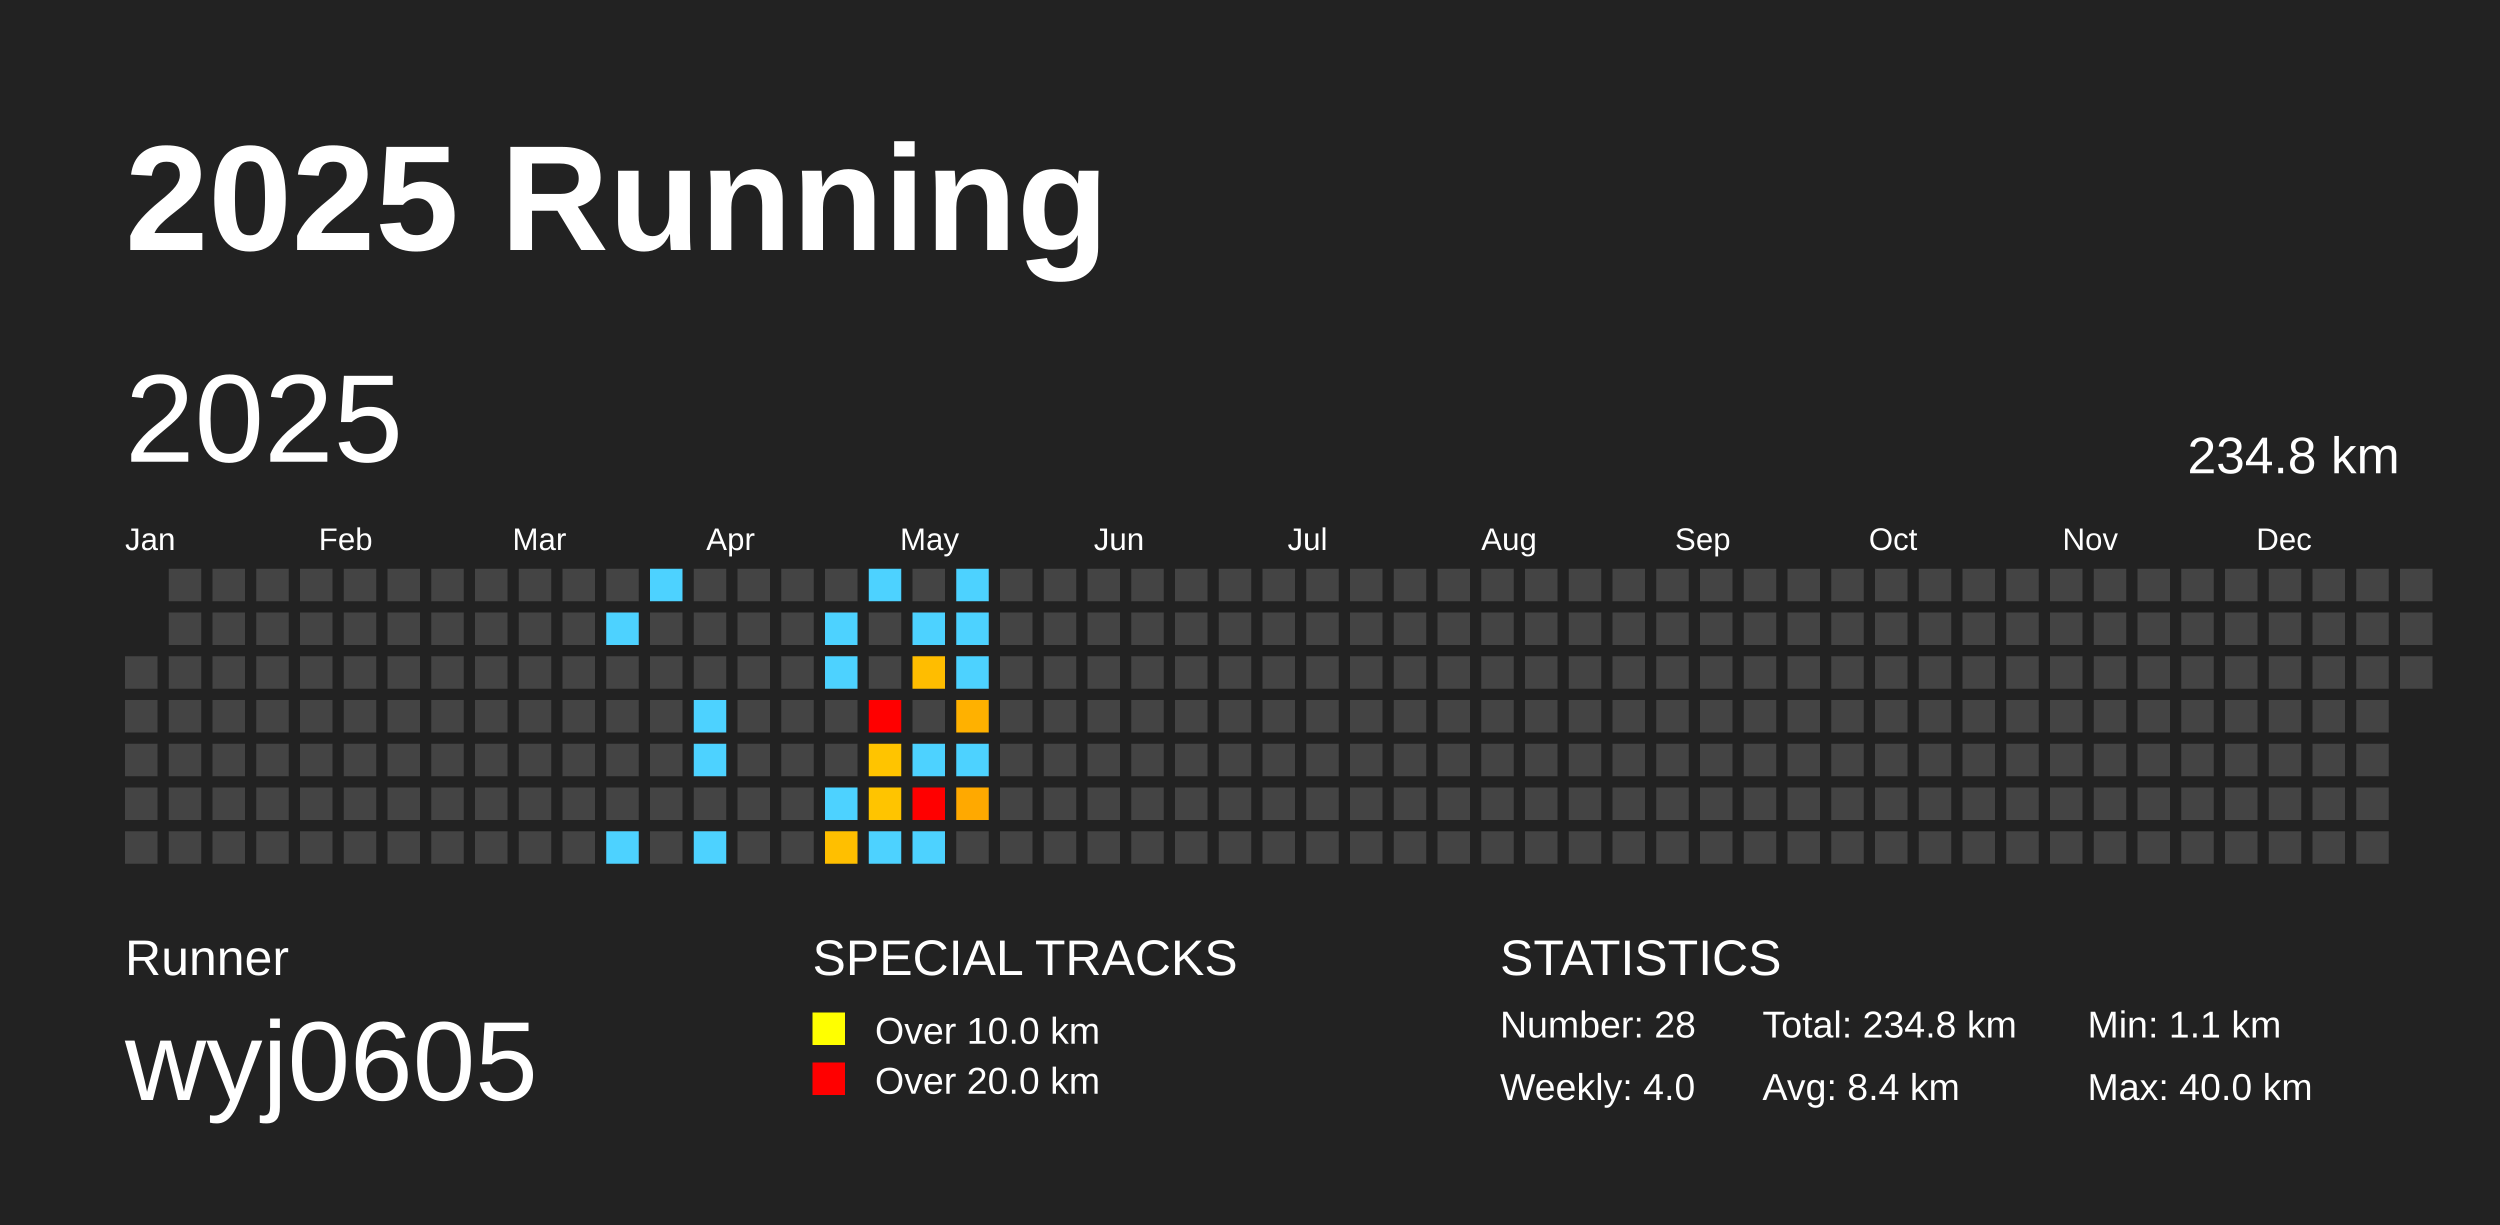
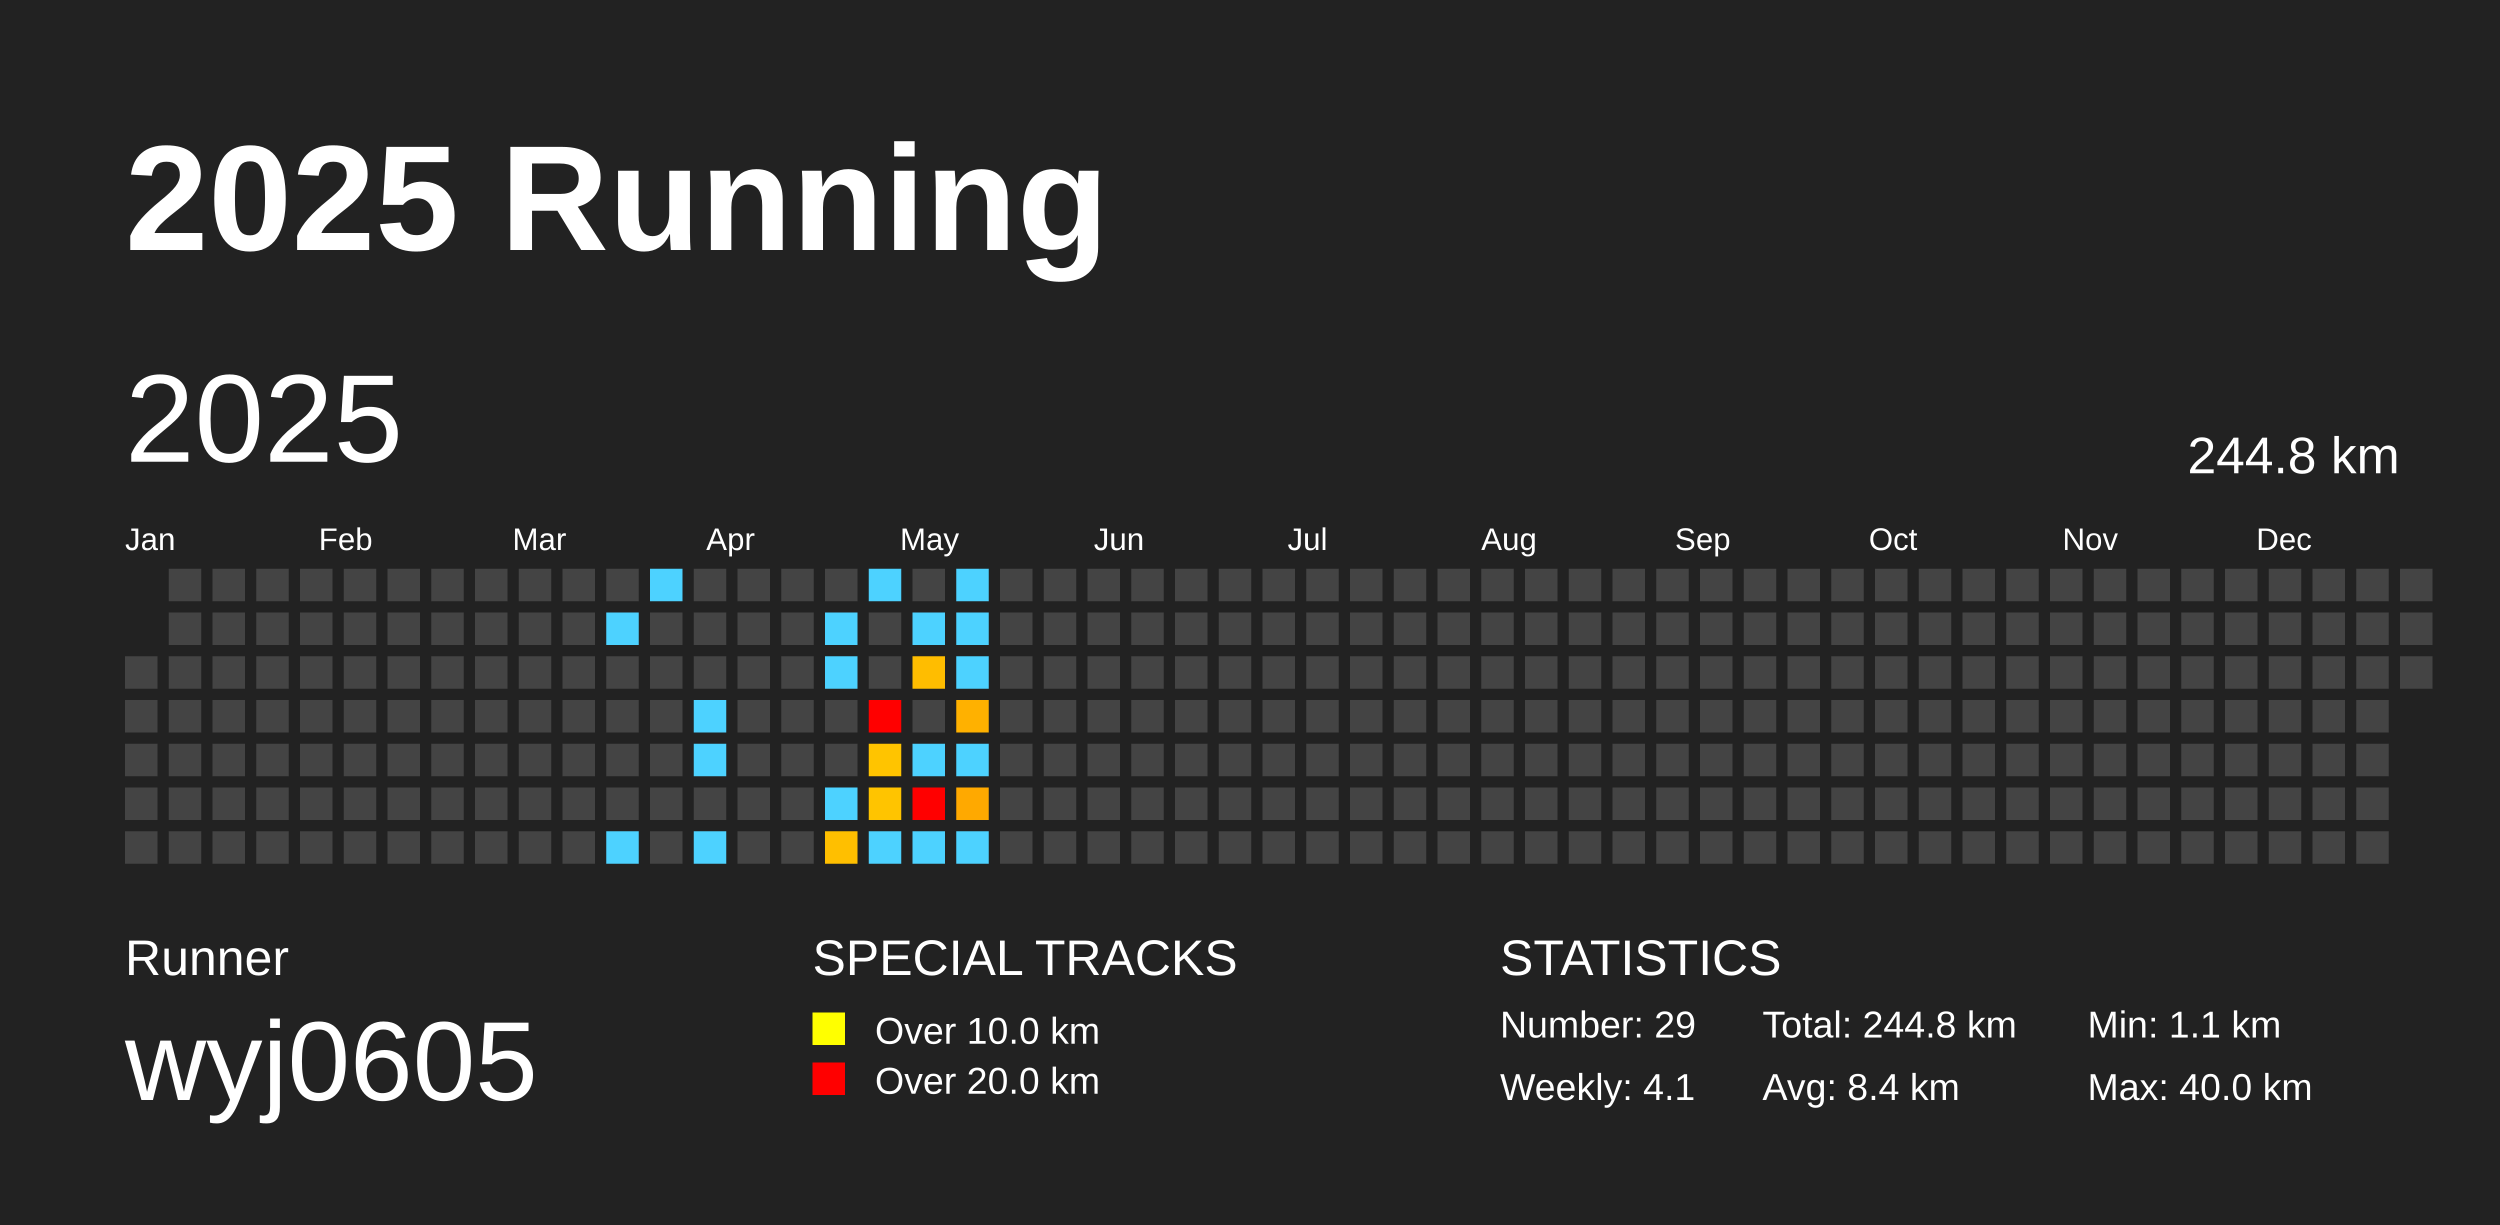
<svg xmlns="http://www.w3.org/2000/svg" baseProfile="full" height="98mm" version="1.1" viewBox="0,0,200,98" width="200mm">
  <defs />
  <rect fill="#222222" height="98" width="200" x="0" y="0" />
  <text fill="#FFFFFF" style="font-size:12px; font-family:Arial; font-weight:bold;" x="10" y="20">2025 Running</text>
  <text fill="#FFFFFF" style="font-size:4px; font-family:Arial" x="10" y="78">Runner</text>
  <text fill="#FFFFFF" style="font-size:9px; font-family:Arial" x="10" y="88">wyj0605</text>
  <text fill="#FFFFFF" style="font-size:4px; font-family:Arial" x="65" y="78">SPECIAL TRACKS</text>
  <rect fill="yellow" height="2.6" width="2.6" x="65" y="81" />
  <text fill="#FFFFFF" style="font-size:3px; font-family:Arial" x="70" y="83.5">Over 10.0 km</text>
  <rect fill="red" height="2.6" width="2.6" x="65" y="85" />
  <text fill="#FFFFFF" style="font-size:3px; font-family:Arial" x="70" y="87.5">Over 20.0 km</text>
  <text fill="#FFFFFF" style="font-size:4px; font-family:Arial" x="120" y="78">STATISTICS</text>
-   <text fill="#FFFFFF" style="font-size:3px; font-family:Arial" x="120" y="83">Number: 28</text>
-   <text fill="#FFFFFF" style="font-size:3px; font-family:Arial" x="120" y="88">Weekly: 4.0</text>
-   <text fill="#FFFFFF" style="font-size:3px; font-family:Arial" x="141" y="83">Total: 234.8 km</text>
+   <text fill="#FFFFFF" style="font-size:3px; font-family:Arial" x="120" y="83">Number: 29</text>
+   <text fill="#FFFFFF" style="font-size:3px; font-family:Arial" x="120" y="88">Weekly: 4.1</text>
+   <text fill="#FFFFFF" style="font-size:3px; font-family:Arial" x="141" y="83">Total: 244.8 km</text>
  <text fill="#FFFFFF" style="font-size:3px; font-family:Arial" x="141" y="88">Avg: 8.4 km</text>
  <text fill="#FFFFFF" style="font-size:3px; font-family:Arial" x="167" y="83">Min: 1.1 km</text>
  <text fill="#FFFFFF" style="font-size:3px; font-family:Arial" x="167" y="88">Max: 40.0 km</text>
  <text dominant-baseline="hanging" fill="#FFFFFF" style="font-size:10.0px; font-family:Arial;" x="10" y="30">2025</text>
-   <text dominant-baseline="hanging" fill="#FFFFFF" style="font-size:4.125px; font-family:Arial;" x="175" y="35">234.8 km</text>
+   <text dominant-baseline="hanging" fill="#FFFFFF" style="font-size:4.125px; font-family:Arial;" x="175" y="35">244.8 km</text>
  <text fill="#FFFFFF" style="font-size:2.5px; font-family:Arial" x="10.0" y="44">Jan</text>
  <text fill="#FFFFFF" style="font-size:2.5px; font-family:Arial" x="25.5" y="44">Feb</text>
  <text fill="#FFFFFF" style="font-size:2.5px; font-family:Arial" x="41.0" y="44">Mar</text>
  <text fill="#FFFFFF" style="font-size:2.5px; font-family:Arial" x="56.5" y="44">Apr</text>
  <text fill="#FFFFFF" style="font-size:2.5px; font-family:Arial" x="72.0" y="44">May</text>
  <text fill="#FFFFFF" style="font-size:2.5px; font-family:Arial" x="87.5" y="44">Jun</text>
  <text fill="#FFFFFF" style="font-size:2.5px; font-family:Arial" x="103.0" y="44">Jul</text>
  <text fill="#FFFFFF" style="font-size:2.5px; font-family:Arial" x="118.5" y="44">Aug</text>
  <text fill="#FFFFFF" style="font-size:2.5px; font-family:Arial" x="134.0" y="44">Sep</text>
  <text fill="#FFFFFF" style="font-size:2.5px; font-family:Arial" x="149.5" y="44">Oct</text>
  <text fill="#FFFFFF" style="font-size:2.5px; font-family:Arial" x="165.0" y="44">Nov</text>
  <text fill="#FFFFFF" style="font-size:2.5px; font-family:Arial" x="180.5" y="44">Dec</text>
  <rect fill="#444444" height="2.6" width="2.6" x="10.0" y="52.5" />
  <rect fill="#444444" height="2.6" width="2.6" x="10.0" y="56.0" />
  <rect fill="#444444" height="2.6" width="2.6" x="10.0" y="59.5" />
  <rect fill="#444444" height="2.6" width="2.6" x="10.0" y="63.0" />
  <rect fill="#444444" height="2.6" width="2.6" x="10.0" y="66.5" />
  <rect fill="#444444" height="2.6" width="2.6" x="13.5" y="45.5" />
  <rect fill="#444444" height="2.6" width="2.6" x="13.5" y="49.0" />
  <rect fill="#444444" height="2.6" width="2.6" x="13.5" y="52.5" />
  <rect fill="#444444" height="2.6" width="2.6" x="13.5" y="56.0" />
  <rect fill="#444444" height="2.6" width="2.6" x="13.5" y="59.5" />
  <rect fill="#444444" height="2.6" width="2.6" x="13.5" y="63.0" />
  <rect fill="#444444" height="2.6" width="2.6" x="13.5" y="66.5" />
  <rect fill="#444444" height="2.6" width="2.6" x="17.0" y="45.5" />
  <rect fill="#444444" height="2.6" width="2.6" x="17.0" y="49.0" />
  <rect fill="#444444" height="2.6" width="2.6" x="17.0" y="52.5" />
  <rect fill="#444444" height="2.6" width="2.6" x="17.0" y="56.0" />
  <rect fill="#444444" height="2.6" width="2.6" x="17.0" y="59.5" />
  <rect fill="#444444" height="2.6" width="2.6" x="17.0" y="63.0" />
  <rect fill="#444444" height="2.6" width="2.6" x="17.0" y="66.5" />
  <rect fill="#444444" height="2.6" width="2.6" x="20.5" y="45.5" />
  <rect fill="#444444" height="2.6" width="2.6" x="20.5" y="49.0" />
  <rect fill="#444444" height="2.6" width="2.6" x="20.5" y="52.5" />
  <rect fill="#444444" height="2.6" width="2.6" x="20.5" y="56.0" />
  <rect fill="#444444" height="2.6" width="2.6" x="20.5" y="59.5" />
  <rect fill="#444444" height="2.6" width="2.6" x="20.5" y="63.0" />
  <rect fill="#444444" height="2.6" width="2.6" x="20.5" y="66.5" />
  <rect fill="#444444" height="2.6" width="2.6" x="24.0" y="45.5" />
  <rect fill="#444444" height="2.6" width="2.6" x="24.0" y="49.0" />
  <rect fill="#444444" height="2.6" width="2.6" x="24.0" y="52.5" />
  <rect fill="#444444" height="2.6" width="2.6" x="24.0" y="56.0" />
  <rect fill="#444444" height="2.6" width="2.6" x="24.0" y="59.5" />
  <rect fill="#444444" height="2.6" width="2.6" x="24.0" y="63.0" />
  <rect fill="#444444" height="2.6" width="2.6" x="24.0" y="66.5" />
  <rect fill="#444444" height="2.6" width="2.6" x="27.5" y="45.5" />
  <rect fill="#444444" height="2.6" width="2.6" x="27.5" y="49.0" />
  <rect fill="#444444" height="2.6" width="2.6" x="27.5" y="52.5" />
  <rect fill="#444444" height="2.6" width="2.6" x="27.5" y="56.0" />
  <rect fill="#444444" height="2.6" width="2.6" x="27.5" y="59.5" />
  <rect fill="#444444" height="2.6" width="2.6" x="27.5" y="63.0" />
  <rect fill="#444444" height="2.6" width="2.6" x="27.5" y="66.5" />
  <rect fill="#444444" height="2.6" width="2.6" x="31.0" y="45.5" />
  <rect fill="#444444" height="2.6" width="2.6" x="31.0" y="49.0" />
  <rect fill="#444444" height="2.6" width="2.6" x="31.0" y="52.5" />
  <rect fill="#444444" height="2.6" width="2.6" x="31.0" y="56.0" />
  <rect fill="#444444" height="2.6" width="2.6" x="31.0" y="59.5" />
  <rect fill="#444444" height="2.6" width="2.6" x="31.0" y="63.0" />
  <rect fill="#444444" height="2.6" width="2.6" x="31.0" y="66.5" />
  <rect fill="#444444" height="2.6" width="2.6" x="34.5" y="45.5" />
  <rect fill="#444444" height="2.6" width="2.6" x="34.5" y="49.0" />
  <rect fill="#444444" height="2.6" width="2.6" x="34.5" y="52.5" />
  <rect fill="#444444" height="2.6" width="2.6" x="34.5" y="56.0" />
  <rect fill="#444444" height="2.6" width="2.6" x="34.5" y="59.5" />
  <rect fill="#444444" height="2.6" width="2.6" x="34.5" y="63.0" />
  <rect fill="#444444" height="2.6" width="2.6" x="34.5" y="66.5" />
  <rect fill="#444444" height="2.6" width="2.6" x="38.0" y="45.5" />
  <rect fill="#444444" height="2.6" width="2.6" x="38.0" y="49.0" />
  <rect fill="#444444" height="2.6" width="2.6" x="38.0" y="52.5" />
  <rect fill="#444444" height="2.6" width="2.6" x="38.0" y="56.0" />
  <rect fill="#444444" height="2.6" width="2.6" x="38.0" y="59.5" />
  <rect fill="#444444" height="2.6" width="2.6" x="38.0" y="63.0" />
  <rect fill="#444444" height="2.6" width="2.6" x="38.0" y="66.5" />
  <rect fill="#444444" height="2.6" width="2.6" x="41.5" y="45.5" />
  <rect fill="#444444" height="2.6" width="2.6" x="41.5" y="49.0" />
  <rect fill="#444444" height="2.6" width="2.6" x="41.5" y="52.5" />
  <rect fill="#444444" height="2.6" width="2.6" x="41.5" y="56.0" />
  <rect fill="#444444" height="2.6" width="2.6" x="41.5" y="59.5" />
  <rect fill="#444444" height="2.6" width="2.6" x="41.5" y="63.0" />
  <rect fill="#444444" height="2.6" width="2.6" x="41.5" y="66.5" />
  <rect fill="#444444" height="2.6" width="2.6" x="45.0" y="45.5" />
  <rect fill="#444444" height="2.6" width="2.6" x="45.0" y="49.0" />
  <rect fill="#444444" height="2.6" width="2.6" x="45.0" y="52.5" />
  <rect fill="#444444" height="2.6" width="2.6" x="45.0" y="56.0" />
  <rect fill="#444444" height="2.6" width="2.6" x="45.0" y="59.5" />
  <rect fill="#444444" height="2.6" width="2.6" x="45.0" y="63.0" />
  <rect fill="#444444" height="2.6" width="2.6" x="45.0" y="66.5" />
  <rect fill="#444444" height="2.6" width="2.6" x="48.5" y="45.5" />
  <rect fill="#4dd2ff" height="2.6" width="2.6" x="48.5" y="49.0" />
  <rect fill="#444444" height="2.6" width="2.6" x="48.5" y="52.5" />
  <rect fill="#444444" height="2.6" width="2.6" x="48.5" y="56.0" />
  <rect fill="#444444" height="2.6" width="2.6" x="48.5" y="59.5" />
  <rect fill="#444444" height="2.6" width="2.6" x="48.5" y="63.0" />
  <rect fill="#4dd2ff" height="2.6" width="2.6" x="48.5" y="66.5" />
  <rect fill="#4dd2ff" height="2.6" width="2.6" x="52.0" y="45.5" />
  <rect fill="#444444" height="2.6" width="2.6" x="52.0" y="49.0" />
  <rect fill="#444444" height="2.6" width="2.6" x="52.0" y="52.5" />
  <rect fill="#444444" height="2.6" width="2.6" x="52.0" y="56.0" />
  <rect fill="#444444" height="2.6" width="2.6" x="52.0" y="59.5" />
  <rect fill="#444444" height="2.6" width="2.6" x="52.0" y="63.0" />
  <rect fill="#444444" height="2.6" width="2.6" x="52.0" y="66.5" />
  <rect fill="#444444" height="2.6" width="2.6" x="55.5" y="45.5" />
  <rect fill="#444444" height="2.6" width="2.6" x="55.5" y="49.0" />
  <rect fill="#444444" height="2.6" width="2.6" x="55.5" y="52.5" />
  <rect fill="#4dd2ff" height="2.6" width="2.6" x="55.5" y="56.0" />
  <rect fill="#4dd2ff" height="2.6" width="2.6" x="55.5" y="59.5" />
  <rect fill="#444444" height="2.6" width="2.6" x="55.5" y="63.0" />
  <rect fill="#4dd2ff" height="2.6" width="2.6" x="55.5" y="66.5" />
  <rect fill="#444444" height="2.6" width="2.6" x="59.0" y="45.5" />
  <rect fill="#444444" height="2.6" width="2.6" x="59.0" y="49.0" />
  <rect fill="#444444" height="2.6" width="2.6" x="59.0" y="52.5" />
  <rect fill="#444444" height="2.6" width="2.6" x="59.0" y="56.0" />
  <rect fill="#444444" height="2.6" width="2.6" x="59.0" y="59.5" />
  <rect fill="#444444" height="2.6" width="2.6" x="59.0" y="63.0" />
  <rect fill="#444444" height="2.6" width="2.6" x="59.0" y="66.5" />
  <rect fill="#444444" height="2.6" width="2.6" x="62.5" y="45.5" />
  <rect fill="#444444" height="2.6" width="2.6" x="62.5" y="49.0" />
  <rect fill="#444444" height="2.6" width="2.6" x="62.5" y="52.5" />
  <rect fill="#444444" height="2.6" width="2.6" x="62.5" y="56.0" />
  <rect fill="#444444" height="2.6" width="2.6" x="62.5" y="59.5" />
  <rect fill="#444444" height="2.6" width="2.6" x="62.5" y="63.0" />
  <rect fill="#444444" height="2.6" width="2.6" x="62.5" y="66.5" />
  <rect fill="#444444" height="2.6" width="2.6" x="66.0" y="45.5" />
  <rect fill="#4dd2ff" height="2.6" width="2.6" x="66.0" y="49.0" />
  <rect fill="#4dd2ff" height="2.6" width="2.6" x="66.0" y="52.5" />
  <rect fill="#444444" height="2.6" width="2.6" x="66.0" y="56.0" />
  <rect fill="#444444" height="2.6" width="2.6" x="66.0" y="59.5" />
  <rect fill="#4dd2ff" height="2.6" width="2.6" x="66.0" y="63.0" />
  <rect fill="#ffbf00" height="2.6" width="2.6" x="66.0" y="66.5" />
  <rect fill="#4dd2ff" height="2.6" width="2.6" x="69.5" y="45.5" />
  <rect fill="#444444" height="2.6" width="2.6" x="69.5" y="49.0" />
  <rect fill="#444444" height="2.6" width="2.6" x="69.5" y="52.5" />
  <rect fill="red" height="2.6" width="2.6" x="69.5" y="56.0" />
  <rect fill="#ffc400" height="2.6" width="2.6" x="69.5" y="59.5" />
  <rect fill="#ffc400" height="2.6" width="2.6" x="69.5" y="63.0" />
  <rect fill="#4dd2ff" height="2.6" width="2.6" x="69.5" y="66.5" />
  <rect fill="#444444" height="2.6" width="2.6" x="73.0" y="45.5" />
  <rect fill="#4dd2ff" height="2.6" width="2.6" x="73.0" y="49.0" />
  <rect fill="#ffbd00" height="2.6" width="2.6" x="73.0" y="52.5" />
  <rect fill="#444444" height="2.6" width="2.6" x="73.0" y="56.0" />
  <rect fill="#4dd2ff" height="2.6" width="2.6" x="73.0" y="59.5" />
  <rect fill="red" height="2.6" width="2.6" x="73.0" y="63.0" />
  <rect fill="#4dd2ff" height="2.6" width="2.6" x="73.0" y="66.5" />
  <rect fill="#4dd2ff" height="2.6" width="2.6" x="76.5" y="45.5" />
  <rect fill="#4dd2ff" height="2.6" width="2.6" x="76.5" y="49.0" />
  <rect fill="#4dd2ff" height="2.6" width="2.6" x="76.5" y="52.5" />
  <rect fill="#ffb100" height="2.6" width="2.6" x="76.5" y="56.0" />
  <rect fill="#4dd2ff" height="2.6" width="2.6" x="76.5" y="59.5" />
  <rect fill="#ffa900" height="2.6" width="2.6" x="76.5" y="63.0" />
-   <rect fill="#444444" height="2.6" width="2.6" x="76.5" y="66.5" />
+   <rect fill="#4dd2ff" height="2.6" width="2.6" x="76.5" y="66.5" />
  <rect fill="#444444" height="2.6" width="2.6" x="80.0" y="45.5" />
  <rect fill="#444444" height="2.6" width="2.6" x="80.0" y="49.0" />
  <rect fill="#444444" height="2.6" width="2.6" x="80.0" y="52.5" />
  <rect fill="#444444" height="2.6" width="2.6" x="80.0" y="56.0" />
  <rect fill="#444444" height="2.6" width="2.6" x="80.0" y="59.5" />
  <rect fill="#444444" height="2.6" width="2.6" x="80.0" y="63.0" />
  <rect fill="#444444" height="2.6" width="2.6" x="80.0" y="66.5" />
  <rect fill="#444444" height="2.6" width="2.6" x="83.5" y="45.5" />
  <rect fill="#444444" height="2.6" width="2.6" x="83.5" y="49.0" />
  <rect fill="#444444" height="2.6" width="2.6" x="83.5" y="52.5" />
  <rect fill="#444444" height="2.6" width="2.6" x="83.5" y="56.0" />
  <rect fill="#444444" height="2.6" width="2.6" x="83.5" y="59.5" />
  <rect fill="#444444" height="2.6" width="2.6" x="83.5" y="63.0" />
  <rect fill="#444444" height="2.6" width="2.6" x="83.5" y="66.5" />
  <rect fill="#444444" height="2.6" width="2.6" x="87.0" y="45.5" />
  <rect fill="#444444" height="2.6" width="2.6" x="87.0" y="49.0" />
  <rect fill="#444444" height="2.6" width="2.6" x="87.0" y="52.5" />
  <rect fill="#444444" height="2.6" width="2.6" x="87.0" y="56.0" />
  <rect fill="#444444" height="2.6" width="2.6" x="87.0" y="59.5" />
  <rect fill="#444444" height="2.6" width="2.6" x="87.0" y="63.0" />
  <rect fill="#444444" height="2.6" width="2.6" x="87.0" y="66.5" />
  <rect fill="#444444" height="2.6" width="2.6" x="90.5" y="45.5" />
  <rect fill="#444444" height="2.6" width="2.6" x="90.5" y="49.0" />
  <rect fill="#444444" height="2.6" width="2.6" x="90.5" y="52.5" />
  <rect fill="#444444" height="2.6" width="2.6" x="90.5" y="56.0" />
  <rect fill="#444444" height="2.6" width="2.6" x="90.5" y="59.5" />
  <rect fill="#444444" height="2.6" width="2.6" x="90.5" y="63.0" />
  <rect fill="#444444" height="2.6" width="2.6" x="90.5" y="66.5" />
  <rect fill="#444444" height="2.6" width="2.6" x="94.0" y="45.5" />
  <rect fill="#444444" height="2.6" width="2.6" x="94.0" y="49.0" />
  <rect fill="#444444" height="2.6" width="2.6" x="94.0" y="52.5" />
  <rect fill="#444444" height="2.6" width="2.6" x="94.0" y="56.0" />
  <rect fill="#444444" height="2.6" width="2.6" x="94.0" y="59.5" />
  <rect fill="#444444" height="2.6" width="2.6" x="94.0" y="63.0" />
  <rect fill="#444444" height="2.6" width="2.6" x="94.0" y="66.5" />
  <rect fill="#444444" height="2.6" width="2.6" x="97.5" y="45.5" />
  <rect fill="#444444" height="2.6" width="2.6" x="97.5" y="49.0" />
  <rect fill="#444444" height="2.6" width="2.6" x="97.5" y="52.5" />
  <rect fill="#444444" height="2.6" width="2.6" x="97.5" y="56.0" />
  <rect fill="#444444" height="2.6" width="2.6" x="97.5" y="59.5" />
  <rect fill="#444444" height="2.6" width="2.6" x="97.5" y="63.0" />
  <rect fill="#444444" height="2.6" width="2.6" x="97.5" y="66.5" />
  <rect fill="#444444" height="2.6" width="2.6" x="101.0" y="45.5" />
  <rect fill="#444444" height="2.6" width="2.6" x="101.0" y="49.0" />
  <rect fill="#444444" height="2.6" width="2.6" x="101.0" y="52.5" />
  <rect fill="#444444" height="2.6" width="2.6" x="101.0" y="56.0" />
  <rect fill="#444444" height="2.6" width="2.6" x="101.0" y="59.5" />
  <rect fill="#444444" height="2.6" width="2.6" x="101.0" y="63.0" />
  <rect fill="#444444" height="2.6" width="2.6" x="101.0" y="66.5" />
  <rect fill="#444444" height="2.6" width="2.6" x="104.5" y="45.5" />
  <rect fill="#444444" height="2.6" width="2.6" x="104.5" y="49.0" />
  <rect fill="#444444" height="2.6" width="2.6" x="104.5" y="52.5" />
  <rect fill="#444444" height="2.6" width="2.6" x="104.5" y="56.0" />
  <rect fill="#444444" height="2.6" width="2.6" x="104.5" y="59.5" />
  <rect fill="#444444" height="2.6" width="2.6" x="104.5" y="63.0" />
  <rect fill="#444444" height="2.6" width="2.6" x="104.5" y="66.5" />
  <rect fill="#444444" height="2.6" width="2.6" x="108.0" y="45.5" />
  <rect fill="#444444" height="2.6" width="2.6" x="108.0" y="49.0" />
  <rect fill="#444444" height="2.6" width="2.6" x="108.0" y="52.5" />
  <rect fill="#444444" height="2.6" width="2.6" x="108.0" y="56.0" />
  <rect fill="#444444" height="2.6" width="2.6" x="108.0" y="59.5" />
  <rect fill="#444444" height="2.6" width="2.6" x="108.0" y="63.0" />
  <rect fill="#444444" height="2.6" width="2.6" x="108.0" y="66.5" />
  <rect fill="#444444" height="2.6" width="2.6" x="111.5" y="45.5" />
  <rect fill="#444444" height="2.6" width="2.6" x="111.5" y="49.0" />
  <rect fill="#444444" height="2.6" width="2.6" x="111.5" y="52.5" />
  <rect fill="#444444" height="2.6" width="2.6" x="111.5" y="56.0" />
  <rect fill="#444444" height="2.6" width="2.6" x="111.5" y="59.5" />
  <rect fill="#444444" height="2.6" width="2.6" x="111.5" y="63.0" />
  <rect fill="#444444" height="2.6" width="2.6" x="111.5" y="66.5" />
  <rect fill="#444444" height="2.6" width="2.6" x="115.0" y="45.5" />
  <rect fill="#444444" height="2.6" width="2.6" x="115.0" y="49.0" />
  <rect fill="#444444" height="2.6" width="2.6" x="115.0" y="52.5" />
  <rect fill="#444444" height="2.6" width="2.6" x="115.0" y="56.0" />
  <rect fill="#444444" height="2.6" width="2.6" x="115.0" y="59.5" />
  <rect fill="#444444" height="2.6" width="2.6" x="115.0" y="63.0" />
  <rect fill="#444444" height="2.6" width="2.6" x="115.0" y="66.5" />
  <rect fill="#444444" height="2.6" width="2.6" x="118.5" y="45.5" />
  <rect fill="#444444" height="2.6" width="2.6" x="118.5" y="49.0" />
  <rect fill="#444444" height="2.6" width="2.6" x="118.5" y="52.5" />
  <rect fill="#444444" height="2.6" width="2.6" x="118.5" y="56.0" />
  <rect fill="#444444" height="2.6" width="2.6" x="118.5" y="59.5" />
  <rect fill="#444444" height="2.6" width="2.6" x="118.5" y="63.0" />
  <rect fill="#444444" height="2.6" width="2.6" x="118.5" y="66.5" />
  <rect fill="#444444" height="2.6" width="2.6" x="122.0" y="45.5" />
  <rect fill="#444444" height="2.6" width="2.6" x="122.0" y="49.0" />
  <rect fill="#444444" height="2.6" width="2.6" x="122.0" y="52.5" />
  <rect fill="#444444" height="2.6" width="2.6" x="122.0" y="56.0" />
  <rect fill="#444444" height="2.6" width="2.6" x="122.0" y="59.5" />
  <rect fill="#444444" height="2.6" width="2.6" x="122.0" y="63.0" />
  <rect fill="#444444" height="2.6" width="2.6" x="122.0" y="66.5" />
  <rect fill="#444444" height="2.6" width="2.6" x="125.5" y="45.5" />
  <rect fill="#444444" height="2.6" width="2.6" x="125.5" y="49.0" />
  <rect fill="#444444" height="2.6" width="2.6" x="125.5" y="52.5" />
  <rect fill="#444444" height="2.6" width="2.6" x="125.5" y="56.0" />
  <rect fill="#444444" height="2.6" width="2.6" x="125.5" y="59.5" />
  <rect fill="#444444" height="2.6" width="2.6" x="125.5" y="63.0" />
  <rect fill="#444444" height="2.6" width="2.6" x="125.5" y="66.5" />
  <rect fill="#444444" height="2.6" width="2.6" x="129.0" y="45.5" />
  <rect fill="#444444" height="2.6" width="2.6" x="129.0" y="49.0" />
  <rect fill="#444444" height="2.6" width="2.6" x="129.0" y="52.5" />
  <rect fill="#444444" height="2.6" width="2.6" x="129.0" y="56.0" />
  <rect fill="#444444" height="2.6" width="2.6" x="129.0" y="59.5" />
  <rect fill="#444444" height="2.6" width="2.6" x="129.0" y="63.0" />
  <rect fill="#444444" height="2.6" width="2.6" x="129.0" y="66.5" />
  <rect fill="#444444" height="2.6" width="2.6" x="132.5" y="45.5" />
  <rect fill="#444444" height="2.6" width="2.6" x="132.5" y="49.0" />
  <rect fill="#444444" height="2.6" width="2.6" x="132.5" y="52.5" />
  <rect fill="#444444" height="2.6" width="2.6" x="132.5" y="56.0" />
  <rect fill="#444444" height="2.6" width="2.6" x="132.5" y="59.5" />
  <rect fill="#444444" height="2.6" width="2.6" x="132.5" y="63.0" />
  <rect fill="#444444" height="2.6" width="2.6" x="132.5" y="66.5" />
  <rect fill="#444444" height="2.6" width="2.6" x="136.0" y="45.5" />
  <rect fill="#444444" height="2.6" width="2.6" x="136.0" y="49.0" />
  <rect fill="#444444" height="2.6" width="2.6" x="136.0" y="52.5" />
  <rect fill="#444444" height="2.6" width="2.6" x="136.0" y="56.0" />
  <rect fill="#444444" height="2.6" width="2.6" x="136.0" y="59.5" />
  <rect fill="#444444" height="2.6" width="2.6" x="136.0" y="63.0" />
  <rect fill="#444444" height="2.6" width="2.6" x="136.0" y="66.5" />
  <rect fill="#444444" height="2.6" width="2.6" x="139.5" y="45.5" />
  <rect fill="#444444" height="2.6" width="2.6" x="139.5" y="49.0" />
  <rect fill="#444444" height="2.6" width="2.6" x="139.5" y="52.5" />
  <rect fill="#444444" height="2.6" width="2.6" x="139.5" y="56.0" />
  <rect fill="#444444" height="2.6" width="2.6" x="139.5" y="59.5" />
  <rect fill="#444444" height="2.6" width="2.6" x="139.5" y="63.0" />
  <rect fill="#444444" height="2.6" width="2.6" x="139.5" y="66.5" />
  <rect fill="#444444" height="2.6" width="2.6" x="143.0" y="45.5" />
  <rect fill="#444444" height="2.6" width="2.6" x="143.0" y="49.0" />
  <rect fill="#444444" height="2.6" width="2.6" x="143.0" y="52.5" />
  <rect fill="#444444" height="2.6" width="2.6" x="143.0" y="56.0" />
  <rect fill="#444444" height="2.6" width="2.6" x="143.0" y="59.5" />
  <rect fill="#444444" height="2.6" width="2.6" x="143.0" y="63.0" />
  <rect fill="#444444" height="2.6" width="2.6" x="143.0" y="66.5" />
  <rect fill="#444444" height="2.6" width="2.6" x="146.5" y="45.5" />
  <rect fill="#444444" height="2.6" width="2.6" x="146.5" y="49.0" />
  <rect fill="#444444" height="2.6" width="2.6" x="146.5" y="52.5" />
  <rect fill="#444444" height="2.6" width="2.6" x="146.5" y="56.0" />
  <rect fill="#444444" height="2.6" width="2.6" x="146.5" y="59.5" />
  <rect fill="#444444" height="2.6" width="2.6" x="146.5" y="63.0" />
  <rect fill="#444444" height="2.6" width="2.6" x="146.5" y="66.5" />
  <rect fill="#444444" height="2.6" width="2.6" x="150.0" y="45.5" />
  <rect fill="#444444" height="2.6" width="2.6" x="150.0" y="49.0" />
  <rect fill="#444444" height="2.6" width="2.6" x="150.0" y="52.5" />
  <rect fill="#444444" height="2.6" width="2.6" x="150.0" y="56.0" />
  <rect fill="#444444" height="2.6" width="2.6" x="150.0" y="59.5" />
  <rect fill="#444444" height="2.6" width="2.6" x="150.0" y="63.0" />
  <rect fill="#444444" height="2.6" width="2.6" x="150.0" y="66.5" />
  <rect fill="#444444" height="2.6" width="2.6" x="153.5" y="45.5" />
  <rect fill="#444444" height="2.6" width="2.6" x="153.5" y="49.0" />
  <rect fill="#444444" height="2.6" width="2.6" x="153.5" y="52.5" />
  <rect fill="#444444" height="2.6" width="2.6" x="153.5" y="56.0" />
  <rect fill="#444444" height="2.6" width="2.6" x="153.5" y="59.5" />
  <rect fill="#444444" height="2.6" width="2.6" x="153.5" y="63.0" />
  <rect fill="#444444" height="2.6" width="2.6" x="153.5" y="66.5" />
  <rect fill="#444444" height="2.6" width="2.6" x="157.0" y="45.5" />
  <rect fill="#444444" height="2.6" width="2.6" x="157.0" y="49.0" />
  <rect fill="#444444" height="2.6" width="2.6" x="157.0" y="52.5" />
  <rect fill="#444444" height="2.6" width="2.6" x="157.0" y="56.0" />
  <rect fill="#444444" height="2.6" width="2.6" x="157.0" y="59.5" />
  <rect fill="#444444" height="2.6" width="2.6" x="157.0" y="63.0" />
  <rect fill="#444444" height="2.6" width="2.6" x="157.0" y="66.5" />
  <rect fill="#444444" height="2.6" width="2.6" x="160.5" y="45.5" />
  <rect fill="#444444" height="2.6" width="2.6" x="160.5" y="49.0" />
  <rect fill="#444444" height="2.6" width="2.6" x="160.5" y="52.5" />
  <rect fill="#444444" height="2.6" width="2.6" x="160.5" y="56.0" />
  <rect fill="#444444" height="2.6" width="2.6" x="160.5" y="59.5" />
  <rect fill="#444444" height="2.6" width="2.6" x="160.5" y="63.0" />
  <rect fill="#444444" height="2.6" width="2.6" x="160.5" y="66.5" />
  <rect fill="#444444" height="2.6" width="2.6" x="164.0" y="45.5" />
  <rect fill="#444444" height="2.6" width="2.6" x="164.0" y="49.0" />
  <rect fill="#444444" height="2.6" width="2.6" x="164.0" y="52.5" />
  <rect fill="#444444" height="2.6" width="2.6" x="164.0" y="56.0" />
  <rect fill="#444444" height="2.6" width="2.6" x="164.0" y="59.5" />
  <rect fill="#444444" height="2.6" width="2.6" x="164.0" y="63.0" />
  <rect fill="#444444" height="2.6" width="2.6" x="164.0" y="66.5" />
  <rect fill="#444444" height="2.6" width="2.6" x="167.5" y="45.5" />
  <rect fill="#444444" height="2.6" width="2.6" x="167.5" y="49.0" />
  <rect fill="#444444" height="2.6" width="2.6" x="167.5" y="52.5" />
  <rect fill="#444444" height="2.6" width="2.6" x="167.5" y="56.0" />
  <rect fill="#444444" height="2.6" width="2.6" x="167.5" y="59.5" />
  <rect fill="#444444" height="2.6" width="2.6" x="167.5" y="63.0" />
  <rect fill="#444444" height="2.6" width="2.6" x="167.5" y="66.5" />
  <rect fill="#444444" height="2.6" width="2.6" x="171.0" y="45.5" />
  <rect fill="#444444" height="2.6" width="2.6" x="171.0" y="49.0" />
  <rect fill="#444444" height="2.6" width="2.6" x="171.0" y="52.5" />
  <rect fill="#444444" height="2.6" width="2.6" x="171.0" y="56.0" />
  <rect fill="#444444" height="2.6" width="2.6" x="171.0" y="59.5" />
  <rect fill="#444444" height="2.6" width="2.6" x="171.0" y="63.0" />
  <rect fill="#444444" height="2.6" width="2.6" x="171.0" y="66.5" />
  <rect fill="#444444" height="2.6" width="2.6" x="174.5" y="45.5" />
  <rect fill="#444444" height="2.6" width="2.6" x="174.5" y="49.0" />
  <rect fill="#444444" height="2.6" width="2.6" x="174.5" y="52.5" />
  <rect fill="#444444" height="2.6" width="2.6" x="174.5" y="56.0" />
  <rect fill="#444444" height="2.6" width="2.6" x="174.5" y="59.5" />
  <rect fill="#444444" height="2.6" width="2.6" x="174.5" y="63.0" />
  <rect fill="#444444" height="2.6" width="2.6" x="174.5" y="66.5" />
  <rect fill="#444444" height="2.6" width="2.6" x="178.0" y="45.5" />
  <rect fill="#444444" height="2.6" width="2.6" x="178.0" y="49.0" />
  <rect fill="#444444" height="2.6" width="2.6" x="178.0" y="52.5" />
  <rect fill="#444444" height="2.6" width="2.6" x="178.0" y="56.0" />
  <rect fill="#444444" height="2.6" width="2.6" x="178.0" y="59.5" />
  <rect fill="#444444" height="2.6" width="2.6" x="178.0" y="63.0" />
  <rect fill="#444444" height="2.6" width="2.6" x="178.0" y="66.5" />
  <rect fill="#444444" height="2.6" width="2.6" x="181.5" y="45.5" />
  <rect fill="#444444" height="2.6" width="2.6" x="181.5" y="49.0" />
  <rect fill="#444444" height="2.6" width="2.6" x="181.5" y="52.5" />
  <rect fill="#444444" height="2.6" width="2.6" x="181.5" y="56.0" />
  <rect fill="#444444" height="2.6" width="2.6" x="181.5" y="59.5" />
  <rect fill="#444444" height="2.6" width="2.6" x="181.5" y="63.0" />
  <rect fill="#444444" height="2.6" width="2.6" x="181.5" y="66.5" />
  <rect fill="#444444" height="2.6" width="2.6" x="185.0" y="45.5" />
  <rect fill="#444444" height="2.6" width="2.6" x="185.0" y="49.0" />
  <rect fill="#444444" height="2.6" width="2.6" x="185.0" y="52.5" />
  <rect fill="#444444" height="2.6" width="2.6" x="185.0" y="56.0" />
  <rect fill="#444444" height="2.6" width="2.6" x="185.0" y="59.5" />
  <rect fill="#444444" height="2.6" width="2.6" x="185.0" y="63.0" />
  <rect fill="#444444" height="2.6" width="2.6" x="185.0" y="66.5" />
  <rect fill="#444444" height="2.6" width="2.6" x="188.5" y="45.5" />
  <rect fill="#444444" height="2.6" width="2.6" x="188.5" y="49.0" />
  <rect fill="#444444" height="2.6" width="2.6" x="188.5" y="52.5" />
  <rect fill="#444444" height="2.6" width="2.6" x="188.5" y="56.0" />
  <rect fill="#444444" height="2.6" width="2.6" x="188.5" y="59.5" />
  <rect fill="#444444" height="2.6" width="2.6" x="188.5" y="63.0" />
  <rect fill="#444444" height="2.6" width="2.6" x="188.5" y="66.5" />
  <rect fill="#444444" height="2.6" width="2.6" x="192.0" y="45.5" />
  <rect fill="#444444" height="2.6" width="2.6" x="192.0" y="49.0" />
  <rect fill="#444444" height="2.6" width="2.6" x="192.0" y="52.5" />
</svg>
